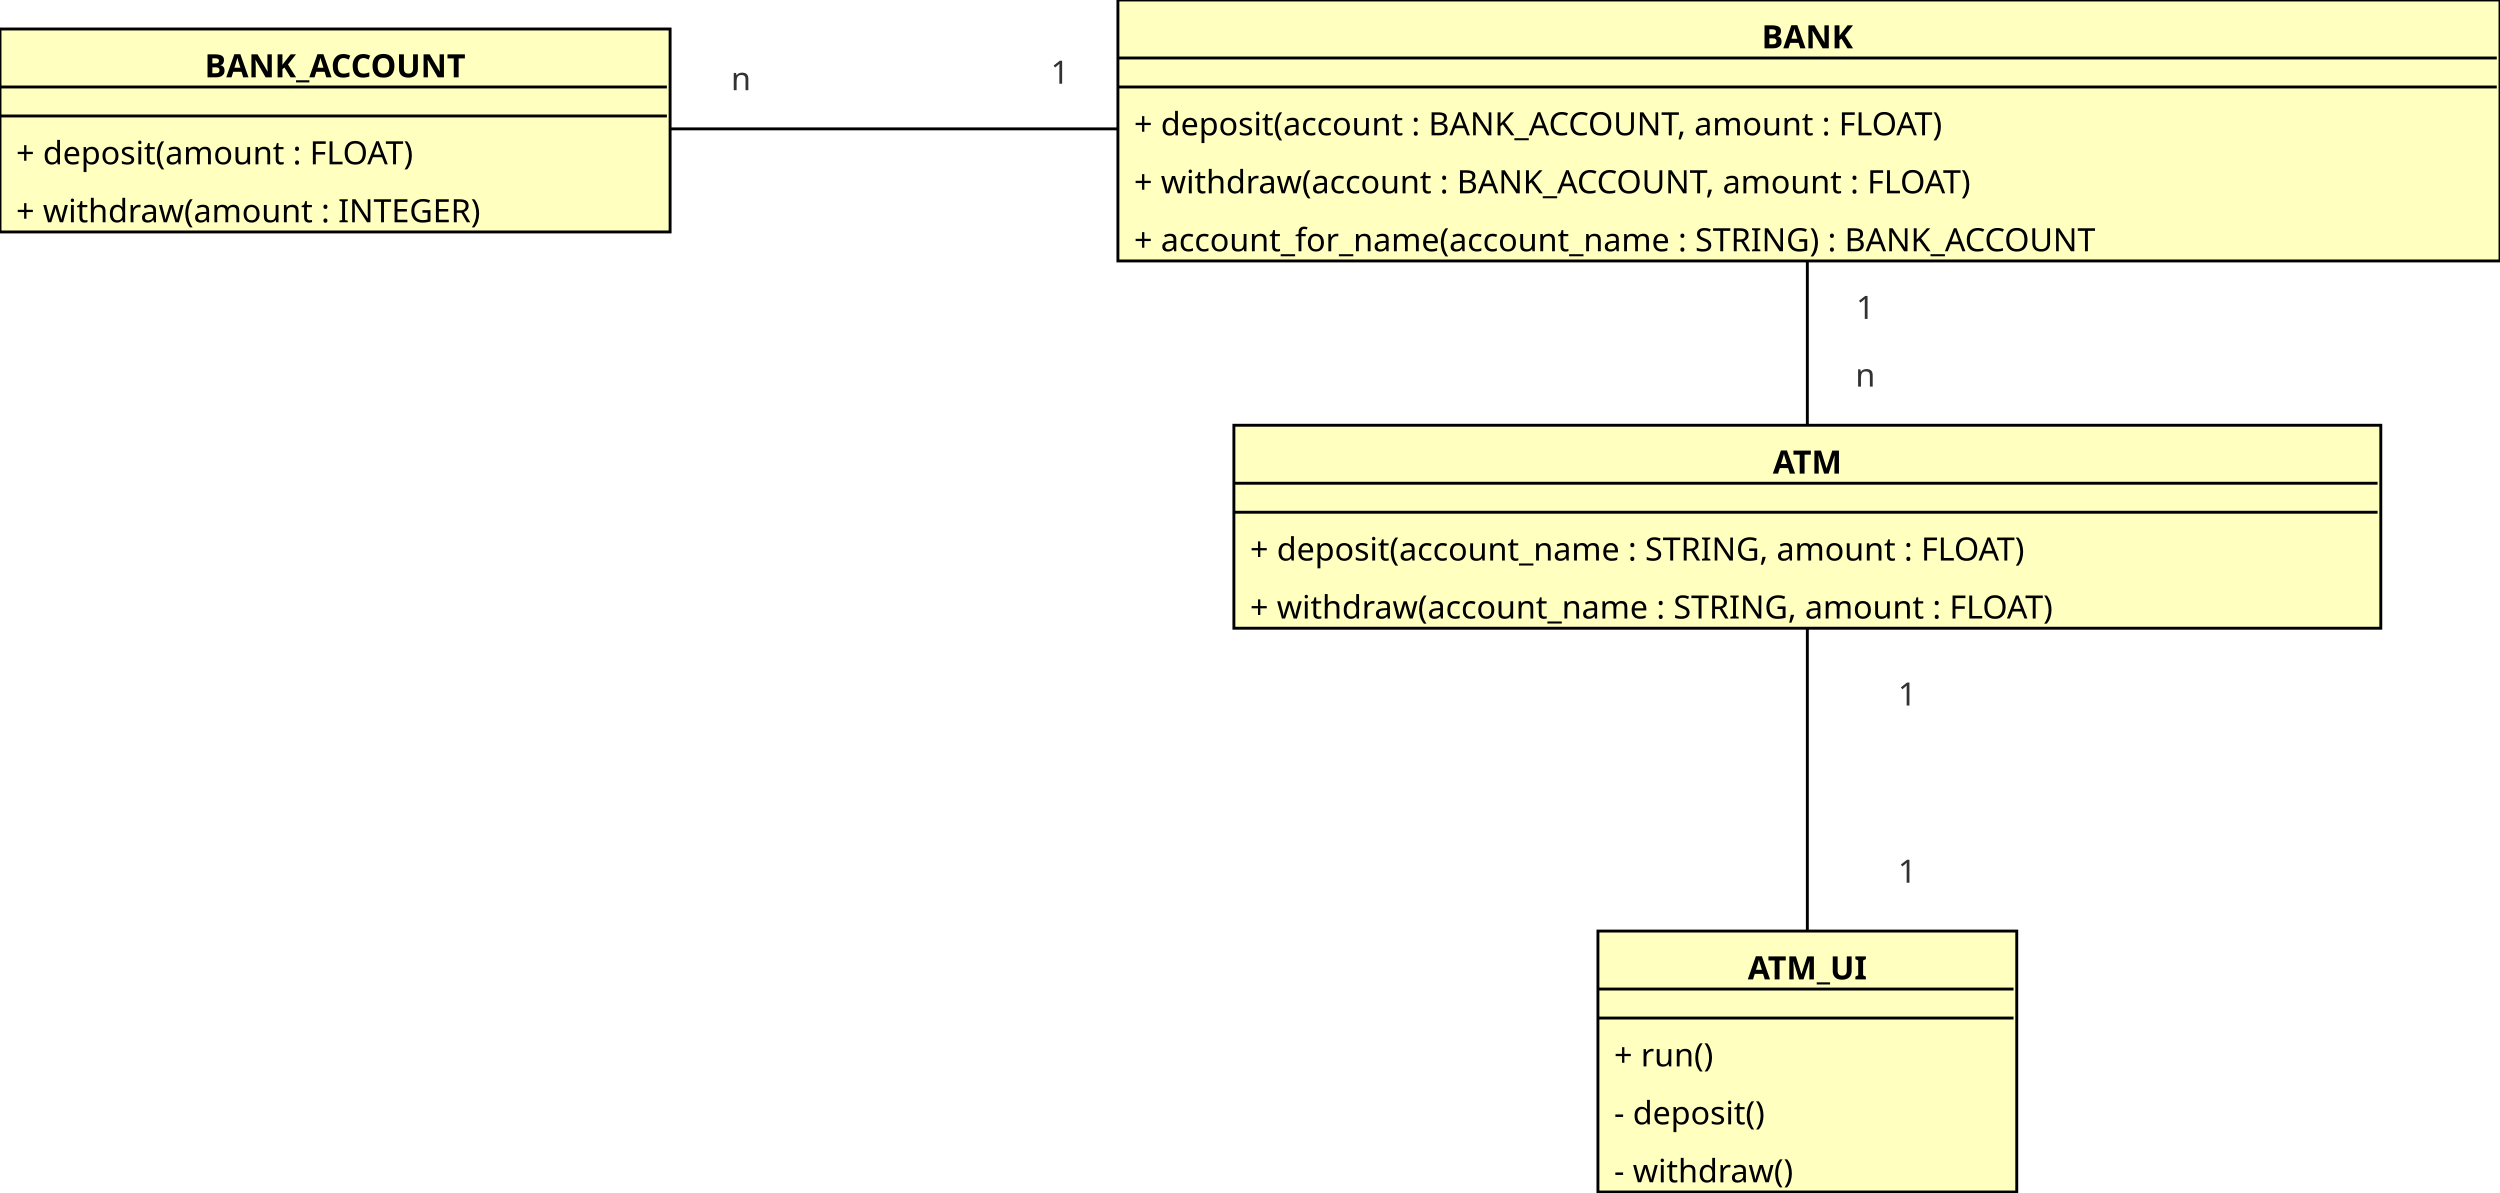
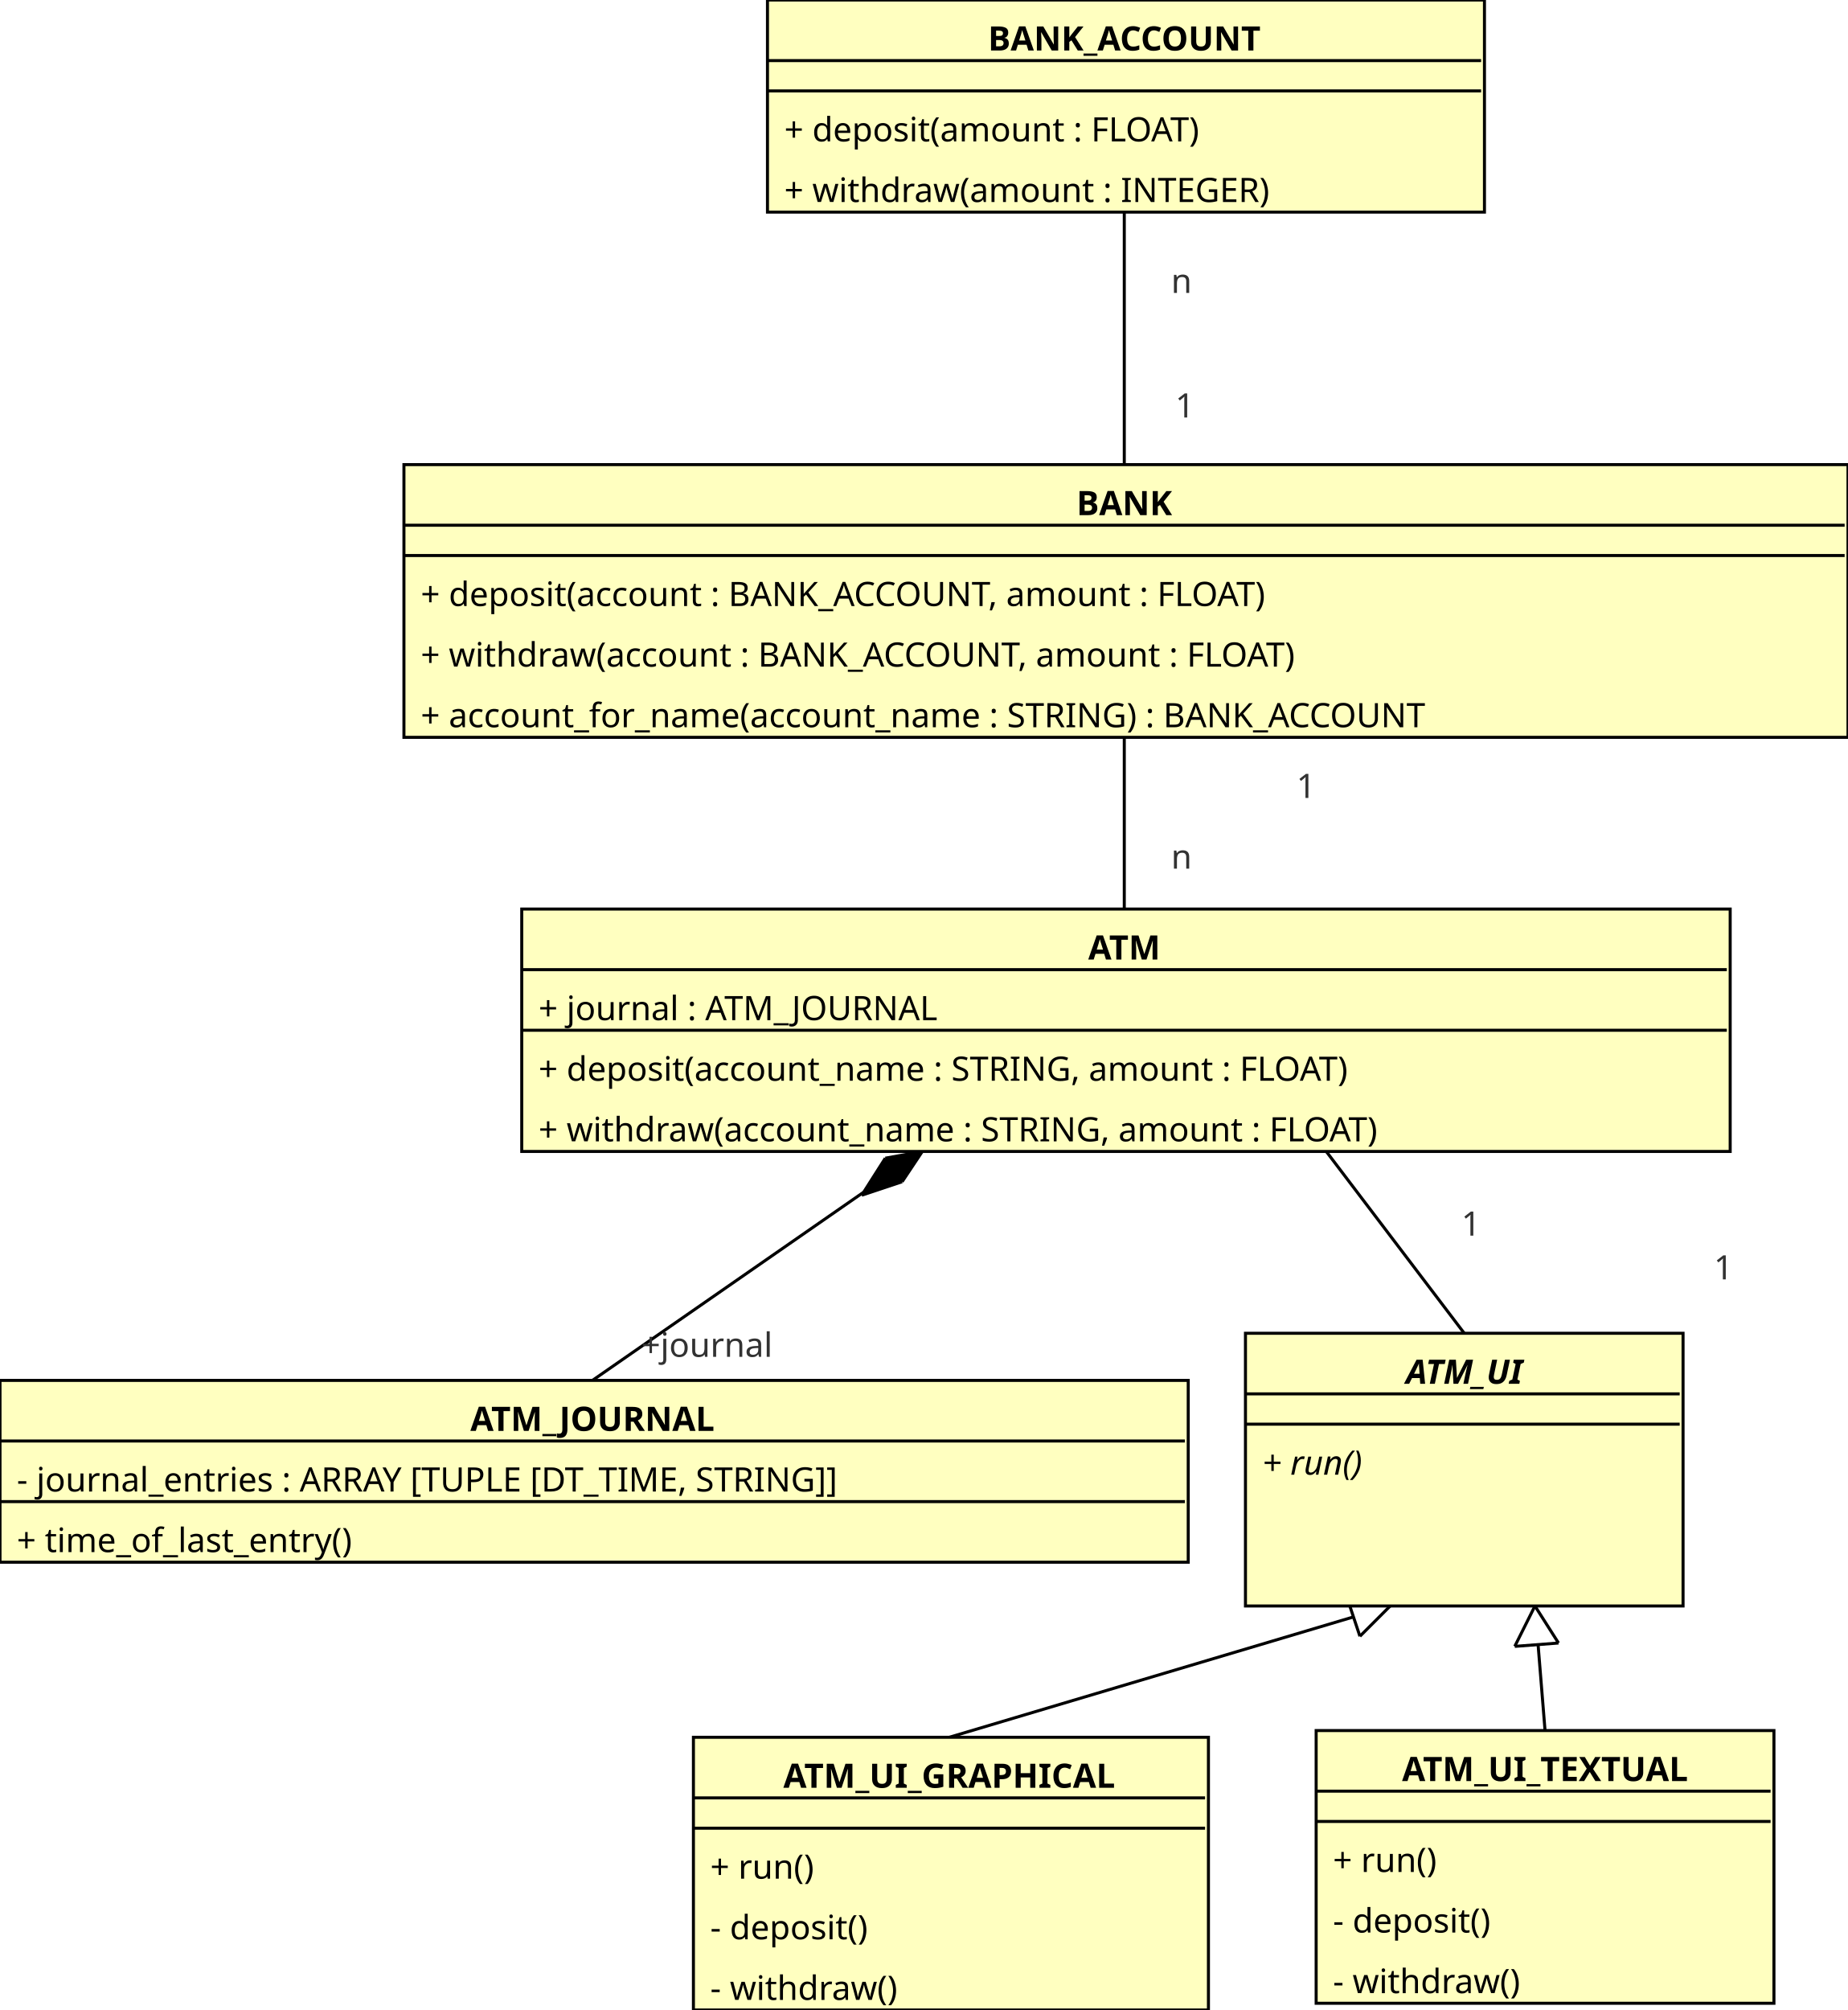
- <svg xmlns="http://www.w3.org/2000/svg" width="776" x="0" y="0" height="370" id="/home/stefan/ETH/Masterarbeit/capture_replay/report/illustrations/example_class_diagram">
-   <rect width="776" x="0" y="154" height="370" transform="translate(0,-154)" style="stroke:rgb(0,0,0);stroke-width:0;fill:rgb(255,255,255);" />
-   <line transform="translate(0,-154)" style="stroke:rgb(0,0,0);stroke-width:0.9;fill:none;" y1="194" y2="194" x1="347" x2="208" />
-   <line transform="translate(0,-154)" style="stroke:rgb(0,0,0);stroke-width:0.9;fill:none;" y1="235" y2="286" x1="561" x2="561" />
-   <line transform="translate(0,-154)" style="stroke:rgb(0,0,0);stroke-width:0.9;fill:none;" y1="349" y2="443" x1="561" x2="561" />
-   <rect width="429" x="347" y="154" height="81" transform="translate(0,-154)" style="stroke:rgb(0,0,0);stroke-width:0.9;fill:rgb(255,255,192);" />
-   <text x="561" y="169" transform="translate(0,-154)" style="fill:rgb(0,0,0);stroke-width:0;font-size:10;font-style:normal;font-weight:700;font-family:Sans Serif;" text-anchor="middle">BANK</text>
-   <line transform="translate(0,-154)" style="stroke:rgb(0,0,0);stroke-width:0.9;fill:rgb(255,255,192);" y1="172" y2="172" x1="347" x2="775" />
-   <line transform="translate(0,-154)" style="stroke:rgb(0,0,0);stroke-width:0.9;fill:rgb(255,255,192);" y1="181" y2="181" x1="347" x2="775" />
-   <text x="352" y="196" transform="translate(0,-154)" style="fill:rgb(0,0,0);stroke-width:0;font-size:10;font-style:normal;font-weight:400;font-family:Sans Serif;">+ deposit(account : BANK_ACCOUNT, amount : FLOAT)</text>
-   <text x="352" y="214" transform="translate(0,-154)" style="fill:rgb(0,0,0);stroke-width:0;font-size:10;font-style:normal;font-weight:400;font-family:Sans Serif;">+ withdraw(account : BANK_ACCOUNT, amount : FLOAT)</text>
-   <text x="352" y="232" transform="translate(0,-154)" style="fill:rgb(0,0,0);stroke-width:0;font-size:10;font-style:normal;font-weight:400;font-family:Sans Serif;">+ account_for_name(account_name : STRING) : BANK_ACCOUNT</text>
-   <rect width="208" x="0" y="163" height="63" transform="translate(0,-154)" style="stroke:rgb(0,0,0);stroke-width:0.9;fill:rgb(255,255,192);" />
-   <text x="104" y="178" transform="translate(0,-154)" style="fill:rgb(0,0,0);stroke-width:0;font-size:10;font-style:normal;font-weight:700;font-family:Sans Serif;" text-anchor="middle">BANK_ACCOUNT</text>
-   <line transform="translate(0,-154)" style="stroke:rgb(0,0,0);stroke-width:0.9;fill:rgb(255,255,192);" y1="181" y2="181" x1="0" x2="207" />
-   <line transform="translate(0,-154)" style="stroke:rgb(0,0,0);stroke-width:0.9;fill:rgb(255,255,192);" y1="190" y2="190" x1="0" x2="207" />
-   <text x="5" y="205" transform="translate(0,-154)" style="fill:rgb(0,0,0);stroke-width:0;font-size:10;font-style:normal;font-weight:400;font-family:Sans Serif;">+ deposit(amount : FLOAT)</text>
-   <text x="5" y="223" transform="translate(0,-154)" style="fill:rgb(0,0,0);stroke-width:0;font-size:10;font-style:normal;font-weight:400;font-family:Sans Serif;">+ withdraw(amount : INTEGER)</text>
-   <rect width="356" x="383" y="286" height="63" transform="translate(0,-154)" style="stroke:rgb(0,0,0);stroke-width:0.9;fill:rgb(255,255,192);" />
-   <text x="561" y="301" transform="translate(0,-154)" style="fill:rgb(0,0,0);stroke-width:0;font-size:10;font-style:normal;font-weight:700;font-family:Sans Serif;" text-anchor="middle">ATM</text>
-   <line transform="translate(0,-154)" style="stroke:rgb(0,0,0);stroke-width:0.9;fill:rgb(255,255,192);" y1="304" y2="304" x1="383" x2="738" />
-   <line transform="translate(0,-154)" style="stroke:rgb(0,0,0);stroke-width:0.9;fill:rgb(255,255,192);" y1="313" y2="313" x1="383" x2="738" />
-   <text x="388" y="328" transform="translate(0,-154)" style="fill:rgb(0,0,0);stroke-width:0;font-size:10;font-style:normal;font-weight:400;font-family:Sans Serif;">+ deposit(account_name : STRING, amount : FLOAT)</text>
-   <text x="388" y="346" transform="translate(0,-154)" style="fill:rgb(0,0,0);stroke-width:0;font-size:10;font-style:normal;font-weight:400;font-family:Sans Serif;">+ withdraw(account_name : STRING, amount : FLOAT)</text>
-   <text x="329" y="180" transform="translate(0,-154)" style="fill:rgb(50,50,50);stroke-width:0;font-size:10;font-style:normal;font-weight:400;font-family:Sans Serif;" text-anchor="middle">1</text>
-   <text x="230" y="182" transform="translate(0,-154)" style="fill:rgb(50,50,50);stroke-width:0;font-size:10;font-style:normal;font-weight:400;font-family:Sans Serif;" text-anchor="middle">n</text>
-   <text x="579" y="253" transform="translate(0,-154)" style="fill:rgb(50,50,50);stroke-width:0;font-size:10;font-style:normal;font-weight:400;font-family:Sans Serif;" text-anchor="middle">1</text>
-   <text x="579" y="274" transform="translate(0,-154)" style="fill:rgb(50,50,50);stroke-width:0;font-size:10;font-style:normal;font-weight:400;font-family:Sans Serif;" text-anchor="middle">n</text>
-   <text x="592" y="373" transform="translate(0,-154)" style="fill:rgb(50,50,50);stroke-width:0;font-size:10;font-style:normal;font-weight:400;font-family:Sans Serif;" text-anchor="middle">1</text>
-   <text x="592" y="428" transform="translate(0,-154)" style="fill:rgb(50,50,50);stroke-width:0;font-size:10;font-style:normal;font-weight:400;font-family:Sans Serif;" text-anchor="middle">1</text>
-   <rect width="130" x="496" y="443" height="81" transform="translate(0,-154)" style="stroke:rgb(0,0,0);stroke-width:0.9;fill:rgb(255,255,192);" />
-   <text x="561" y="458" transform="translate(0,-154)" style="fill:rgb(0,0,0);stroke-width:0;font-size:10;font-style:normal;font-weight:700;font-family:Sans Serif;" text-anchor="middle">ATM_UI</text>
-   <line transform="translate(0,-154)" style="stroke:rgb(0,0,0);stroke-width:0.9;fill:rgb(255,255,192);" y1="461" y2="461" x1="496" x2="625" />
-   <line transform="translate(0,-154)" style="stroke:rgb(0,0,0);stroke-width:0.9;fill:rgb(255,255,192);" y1="470" y2="470" x1="496" x2="625" />
-   <text x="501" y="485" transform="translate(0,-154)" style="fill:rgb(0,0,0);stroke-width:0;font-size:10;font-style:normal;font-weight:400;font-family:Sans Serif;">+ run()</text>
-   <text x="501" y="503" transform="translate(0,-154)" style="fill:rgb(0,0,0);stroke-width:0;font-size:10;font-style:normal;font-weight:400;font-family:Sans Serif;">- deposit()</text>
-   <text x="501" y="521" transform="translate(0,-154)" style="fill:rgb(0,0,0);stroke-width:0;font-size:10;font-style:normal;font-weight:400;font-family:Sans Serif;">- withdraw()</text>
-   <line transform="translate(0,-154)" style="stroke:rgb(190,190,190);stroke-width:0.9;stroke-dasharray:3;fill:none;" y1="393" y2="393" x1="697" x2="697" />
-   <line transform="translate(0,-154)" style="stroke:rgb(190,190,190);stroke-width:0.9;stroke-dasharray:3;fill:none;" y1="393" y2="393" x1="697" x2="697" />
-   <line transform="translate(0,-154)" style="stroke:rgb(190,190,190);stroke-width:0.9;stroke-dasharray:3;fill:none;" y1="393" y2="393" x1="697" x2="697" />
-   <line transform="translate(0,-154)" style="stroke:rgb(190,190,190);stroke-width:0.9;stroke-dasharray:3;fill:none;" y1="393" y2="393" x1="697" x2="697" />
+ <svg xmlns="http://www.w3.org/2000/svg" width="549" x="0" y="0" height="597" id="/home/stefan/ETH/Masterarbeit/capture_replay/report/illustrations/example_class_diagram">
+   <rect width="549" x="227" y="16" height="597" transform="translate(-227,-16)" style="stroke:rgb(0,0,0);stroke-width:0;fill:rgb(255,255,255);" />
+   <line transform="translate(-227,-16)" style="stroke:rgb(0,0,0);stroke-width:0.9;fill:none;" y1="358" y2="426" x1="501" x2="403" />
+   <line transform="translate(-227,-16)" style="stroke:rgb(0,0,0);stroke-width:0.9;fill:none;" y1="532" y2="493" x1="509" x2="640" />
+   <line transform="translate(-227,-16)" style="stroke:rgb(0,0,0);stroke-width:0.9;fill:none;" y1="154" y2="79" x1="561" x2="561" />
+   <line transform="translate(-227,-16)" style="stroke:rgb(0,0,0);stroke-width:0.9;fill:none;" y1="235" y2="286" x1="561" x2="561" />
+   <line transform="translate(-227,-16)" style="stroke:rgb(0,0,0);stroke-width:0.9;fill:none;" y1="358" y2="412" x1="621" x2="662" />
+   <line transform="translate(-227,-16)" style="stroke:rgb(0,0,0);stroke-width:0.9;fill:none;" y1="530" y2="493" x1="686" x2="683" />
+   <polygon points="640 493 627 490 631 502 640 493" transform="translate(-227,-16)" style="stroke:rgb(0,0,0);stroke-width:0;fill:rgb(255,255,255);" />
+   <polygon points="683 493 677 505 690 504 683 493" transform="translate(-227,-16)" style="stroke:rgb(0,0,0);stroke-width:0;fill:rgb(255,255,255);" />
+   <polygon points="501 358 490 360 483 371 495 367" transform="translate(-227,-16)" style="stroke:rgb(0,0,0);stroke-width:0;fill:rgb(0,0,0);" />
+   <line transform="translate(-227,-16)" style="stroke:rgb(0,0,0);stroke-width:0.9;fill:none;" y1="493" y2="490" x1="640" x2="627" />
+   <line transform="translate(-227,-16)" style="stroke:rgb(0,0,0);stroke-width:0.9;fill:none;" y1="371" y2="367" x1="483" x2="495" />
+   <line transform="translate(-227,-16)" style="stroke:rgb(0,0,0);stroke-width:0.9;fill:none;" y1="490" y2="502" x1="627" x2="631" />
+   <line transform="translate(-227,-16)" style="stroke:rgb(0,0,0);stroke-width:0.9;fill:none;" y1="493" y2="505" x1="683" x2="677" />
+   <line transform="translate(-227,-16)" style="stroke:rgb(0,0,0);stroke-width:0.9;fill:none;" y1="360" y2="371" x1="490" x2="483" />
+   <line transform="translate(-227,-16)" style="stroke:rgb(0,0,0);stroke-width:0.9;fill:none;" y1="493" y2="502" x1="640" x2="631" />
+   <line transform="translate(-227,-16)" style="stroke:rgb(0,0,0);stroke-width:0.9;fill:none;" y1="493" y2="504" x1="683" x2="690" />
+   <line transform="translate(-227,-16)" style="stroke:rgb(0,0,0);stroke-width:0.9;fill:none;" y1="367" y2="358" x1="495" x2="501" />
+   <line transform="translate(-227,-16)" style="stroke:rgb(0,0,0);stroke-width:0.9;fill:none;" y1="505" y2="504" x1="677" x2="690" />
+   <line transform="translate(-227,-16)" style="stroke:rgb(0,0,0);stroke-width:0.9;fill:none;" y1="358" y2="360" x1="501" x2="490" />
+   <rect width="359" x="382" y="286" height="72" transform="translate(-227,-16)" style="stroke:rgb(0,0,0);stroke-width:0.9;fill:rgb(255,255,192);" />
+   <text x="561" y="301" transform="translate(-227,-16)" style="fill:rgb(0,0,0);stroke-width:0;font-size:10;font-style:normal;font-weight:700;font-family:Sans Serif;" text-anchor="middle">ATM</text>
+   <line transform="translate(-227,-16)" style="stroke:rgb(0,0,0);stroke-width:0.9;fill:rgb(255,255,192);" y1="304" y2="304" x1="382" x2="740" />
+   <text x="387" y="319" transform="translate(-227,-16)" style="fill:rgb(0,0,0);stroke-width:0;font-size:10;font-style:normal;font-weight:400;font-family:Sans Serif;">+ journal : ATM_JOURNAL</text>
+   <line transform="translate(-227,-16)" style="stroke:rgb(0,0,0);stroke-width:0.9;fill:rgb(255,255,192);" y1="322" y2="322" x1="382" x2="740" />
+   <text x="387" y="337" transform="translate(-227,-16)" style="fill:rgb(0,0,0);stroke-width:0;font-size:10;font-style:normal;font-weight:400;font-family:Sans Serif;">+ deposit(account_name : STRING, amount : FLOAT)</text>
+   <text x="387" y="355" transform="translate(-227,-16)" style="fill:rgb(0,0,0);stroke-width:0;font-size:10;font-style:normal;font-weight:400;font-family:Sans Serif;">+ withdraw(account_name : STRING, amount : FLOAT)</text>
+   <text x="579" y="140" transform="translate(-227,-16)" style="fill:rgb(50,50,50);stroke-width:0;font-size:10;font-style:normal;font-weight:400;font-family:Sans Serif;" text-anchor="middle">1</text>
+   <text x="578" y="103" transform="translate(-227,-16)" style="fill:rgb(50,50,50);stroke-width:0;font-size:10;font-style:normal;font-weight:400;font-family:Sans Serif;" text-anchor="middle">n</text>
+   <text x="615" y="253" transform="translate(-227,-16)" style="fill:rgb(50,50,50);stroke-width:0;font-size:10;font-style:normal;font-weight:400;font-family:Sans Serif;" text-anchor="middle">1</text>
+   <text x="578" y="274" transform="translate(-227,-16)" style="fill:rgb(50,50,50);stroke-width:0;font-size:10;font-style:normal;font-weight:400;font-family:Sans Serif;" text-anchor="middle">n</text>
+   <text x="664" y="383" transform="translate(-227,-16)" style="fill:rgb(50,50,50);stroke-width:0;font-size:10;font-style:normal;font-weight:400;font-family:Sans Serif;" text-anchor="middle">1</text>
+   <text x="739" y="396" transform="translate(-227,-16)" style="fill:rgb(50,50,50);stroke-width:0;font-size:10;font-style:normal;font-weight:400;font-family:Sans Serif;" text-anchor="middle">1</text>
+   <rect width="429" x="347" y="154" height="81" transform="translate(-227,-16)" style="stroke:rgb(0,0,0);stroke-width:0.9;fill:rgb(255,255,192);" />
+   <text x="561" y="169" transform="translate(-227,-16)" style="fill:rgb(0,0,0);stroke-width:0;font-size:10;font-style:normal;font-weight:700;font-family:Sans Serif;" text-anchor="middle">BANK</text>
+   <line transform="translate(-227,-16)" style="stroke:rgb(0,0,0);stroke-width:0.9;fill:rgb(255,255,192);" y1="172" y2="172" x1="347" x2="775" />
+   <line transform="translate(-227,-16)" style="stroke:rgb(0,0,0);stroke-width:0.9;fill:rgb(255,255,192);" y1="181" y2="181" x1="347" x2="775" />
+   <text x="352" y="196" transform="translate(-227,-16)" style="fill:rgb(0,0,0);stroke-width:0;font-size:10;font-style:normal;font-weight:400;font-family:Sans Serif;">+ deposit(account : BANK_ACCOUNT, amount : FLOAT)</text>
+   <text x="352" y="214" transform="translate(-227,-16)" style="fill:rgb(0,0,0);stroke-width:0;font-size:10;font-style:normal;font-weight:400;font-family:Sans Serif;">+ withdraw(account : BANK_ACCOUNT, amount : FLOAT)</text>
+   <text x="352" y="232" transform="translate(-227,-16)" style="fill:rgb(0,0,0);stroke-width:0;font-size:10;font-style:normal;font-weight:400;font-family:Sans Serif;">+ account_for_name(account_name : STRING) : BANK_ACCOUNT</text>
+   <rect width="353" x="227" y="426" height="54" transform="translate(-227,-16)" style="stroke:rgb(0,0,0);stroke-width:0.9;fill:rgb(255,255,192);" />
+   <text x="403" y="441" transform="translate(-227,-16)" style="fill:rgb(0,0,0);stroke-width:0;font-size:10;font-style:normal;font-weight:700;font-family:Sans Serif;" text-anchor="middle">ATM_JOURNAL</text>
+   <line transform="translate(-227,-16)" style="stroke:rgb(0,0,0);stroke-width:0.9;fill:rgb(255,255,192);" y1="444" y2="444" x1="227" x2="579" />
+   <text x="232" y="459" transform="translate(-227,-16)" style="fill:rgb(0,0,0);stroke-width:0;font-size:10;font-style:normal;font-weight:400;font-family:Sans Serif;">- journal_entries : ARRAY [TUPLE [DT_TIME, STRING]]</text>
+   <line transform="translate(-227,-16)" style="stroke:rgb(0,0,0);stroke-width:0.9;fill:rgb(255,255,192);" y1="462" y2="462" x1="227" x2="579" />
+   <text x="232" y="477" transform="translate(-227,-16)" style="fill:rgb(0,0,0);stroke-width:0;font-size:10;font-style:normal;font-weight:400;font-family:Sans Serif;">+ time_of_last_entry()</text>
+   <rect width="153" x="433" y="532" height="81" transform="translate(-227,-16)" style="stroke:rgb(0,0,0);stroke-width:0.9;fill:rgb(255,255,192);" />
+   <text x="509" y="547" transform="translate(-227,-16)" style="fill:rgb(0,0,0);stroke-width:0;font-size:10;font-style:normal;font-weight:700;font-family:Sans Serif;" text-anchor="middle">ATM_UI_GRAPHICAL</text>
+   <line transform="translate(-227,-16)" style="stroke:rgb(0,0,0);stroke-width:0.9;fill:rgb(255,255,192);" y1="550" y2="550" x1="433" x2="585" />
+   <line transform="translate(-227,-16)" style="stroke:rgb(0,0,0);stroke-width:0.9;fill:rgb(255,255,192);" y1="559" y2="559" x1="433" x2="585" />
+   <text x="438" y="574" transform="translate(-227,-16)" style="fill:rgb(0,0,0);stroke-width:0;font-size:10;font-style:normal;font-weight:400;font-family:Sans Serif;">+ run()</text>
+   <text x="438" y="592" transform="translate(-227,-16)" style="fill:rgb(0,0,0);stroke-width:0;font-size:10;font-style:normal;font-weight:400;font-family:Sans Serif;">- deposit()</text>
+   <text x="438" y="610" transform="translate(-227,-16)" style="fill:rgb(0,0,0);stroke-width:0;font-size:10;font-style:normal;font-weight:400;font-family:Sans Serif;">- withdraw()</text>
+   <rect width="213" x="455" y="16" height="63" transform="translate(-227,-16)" style="stroke:rgb(0,0,0);stroke-width:0.9;fill:rgb(255,255,192);" />
+   <text x="561" y="31" transform="translate(-227,-16)" style="fill:rgb(0,0,0);stroke-width:0;font-size:10;font-style:normal;font-weight:700;font-family:Sans Serif;" text-anchor="middle">BANK_ACCOUNT</text>
+   <line transform="translate(-227,-16)" style="stroke:rgb(0,0,0);stroke-width:0.9;fill:rgb(255,255,192);" y1="34" y2="34" x1="455" x2="667" />
+   <line transform="translate(-227,-16)" style="stroke:rgb(0,0,0);stroke-width:0.9;fill:rgb(255,255,192);" y1="43" y2="43" x1="455" x2="667" />
+   <text x="460" y="58" transform="translate(-227,-16)" style="fill:rgb(0,0,0);stroke-width:0;font-size:10;font-style:normal;font-weight:400;font-family:Sans Serif;">+ deposit(amount : FLOAT)</text>
+   <text x="460" y="76" transform="translate(-227,-16)" style="fill:rgb(0,0,0);stroke-width:0;font-size:10;font-style:normal;font-weight:400;font-family:Sans Serif;">+ withdraw(amount : INTEGER)</text>
+   <rect width="136" x="618" y="530" height="81" transform="translate(-227,-16)" style="stroke:rgb(0,0,0);stroke-width:0.9;fill:rgb(255,255,192);" />
+   <text x="686" y="545" transform="translate(-227,-16)" style="fill:rgb(0,0,0);stroke-width:0;font-size:10;font-style:normal;font-weight:700;font-family:Sans Serif;" text-anchor="middle">ATM_UI_TEXTUAL</text>
+   <line transform="translate(-227,-16)" style="stroke:rgb(0,0,0);stroke-width:0.9;fill:rgb(255,255,192);" y1="548" y2="548" x1="618" x2="753" />
+   <line transform="translate(-227,-16)" style="stroke:rgb(0,0,0);stroke-width:0.9;fill:rgb(255,255,192);" y1="557" y2="557" x1="618" x2="753" />
+   <text x="623" y="572" transform="translate(-227,-16)" style="fill:rgb(0,0,0);stroke-width:0;font-size:10;font-style:normal;font-weight:400;font-family:Sans Serif;">+ run()</text>
+   <text x="623" y="590" transform="translate(-227,-16)" style="fill:rgb(0,0,0);stroke-width:0;font-size:10;font-style:normal;font-weight:400;font-family:Sans Serif;">- deposit()</text>
+   <text x="623" y="608" transform="translate(-227,-16)" style="fill:rgb(0,0,0);stroke-width:0;font-size:10;font-style:normal;font-weight:400;font-family:Sans Serif;">- withdraw()</text>
+   <rect width="130" x="597" y="412" height="81" transform="translate(-227,-16)" style="stroke:rgb(0,0,0);stroke-width:0.9;fill:rgb(255,255,192);" />
+   <text x="662" y="427" transform="translate(-227,-16)" style="fill:rgb(0,0,0);stroke-width:0;font-size:10;font-style:italic;font-weight:700;font-family:Sans Serif;" text-anchor="middle">ATM_UI</text>
+   <line transform="translate(-227,-16)" style="stroke:rgb(0,0,0);stroke-width:0.9;fill:rgb(255,255,192);" y1="430" y2="430" x1="597" x2="726" />
+   <line transform="translate(-227,-16)" style="stroke:rgb(0,0,0);stroke-width:0.9;fill:rgb(255,255,192);" y1="439" y2="439" x1="597" x2="726" />
+   <text x="602" y="454" transform="translate(-227,-16)" style="fill:rgb(0,0,0);stroke-width:0;font-size:10;font-style:italic;font-weight:400;font-family:Sans Serif;">+ run()</text>
+   <text x="437" y="419" transform="translate(-227,-16)" style="fill:rgb(50,50,50);stroke-width:0;font-size:10;font-style:normal;font-weight:400;font-family:Sans Serif;" text-anchor="middle">+journal</text>
</svg>
